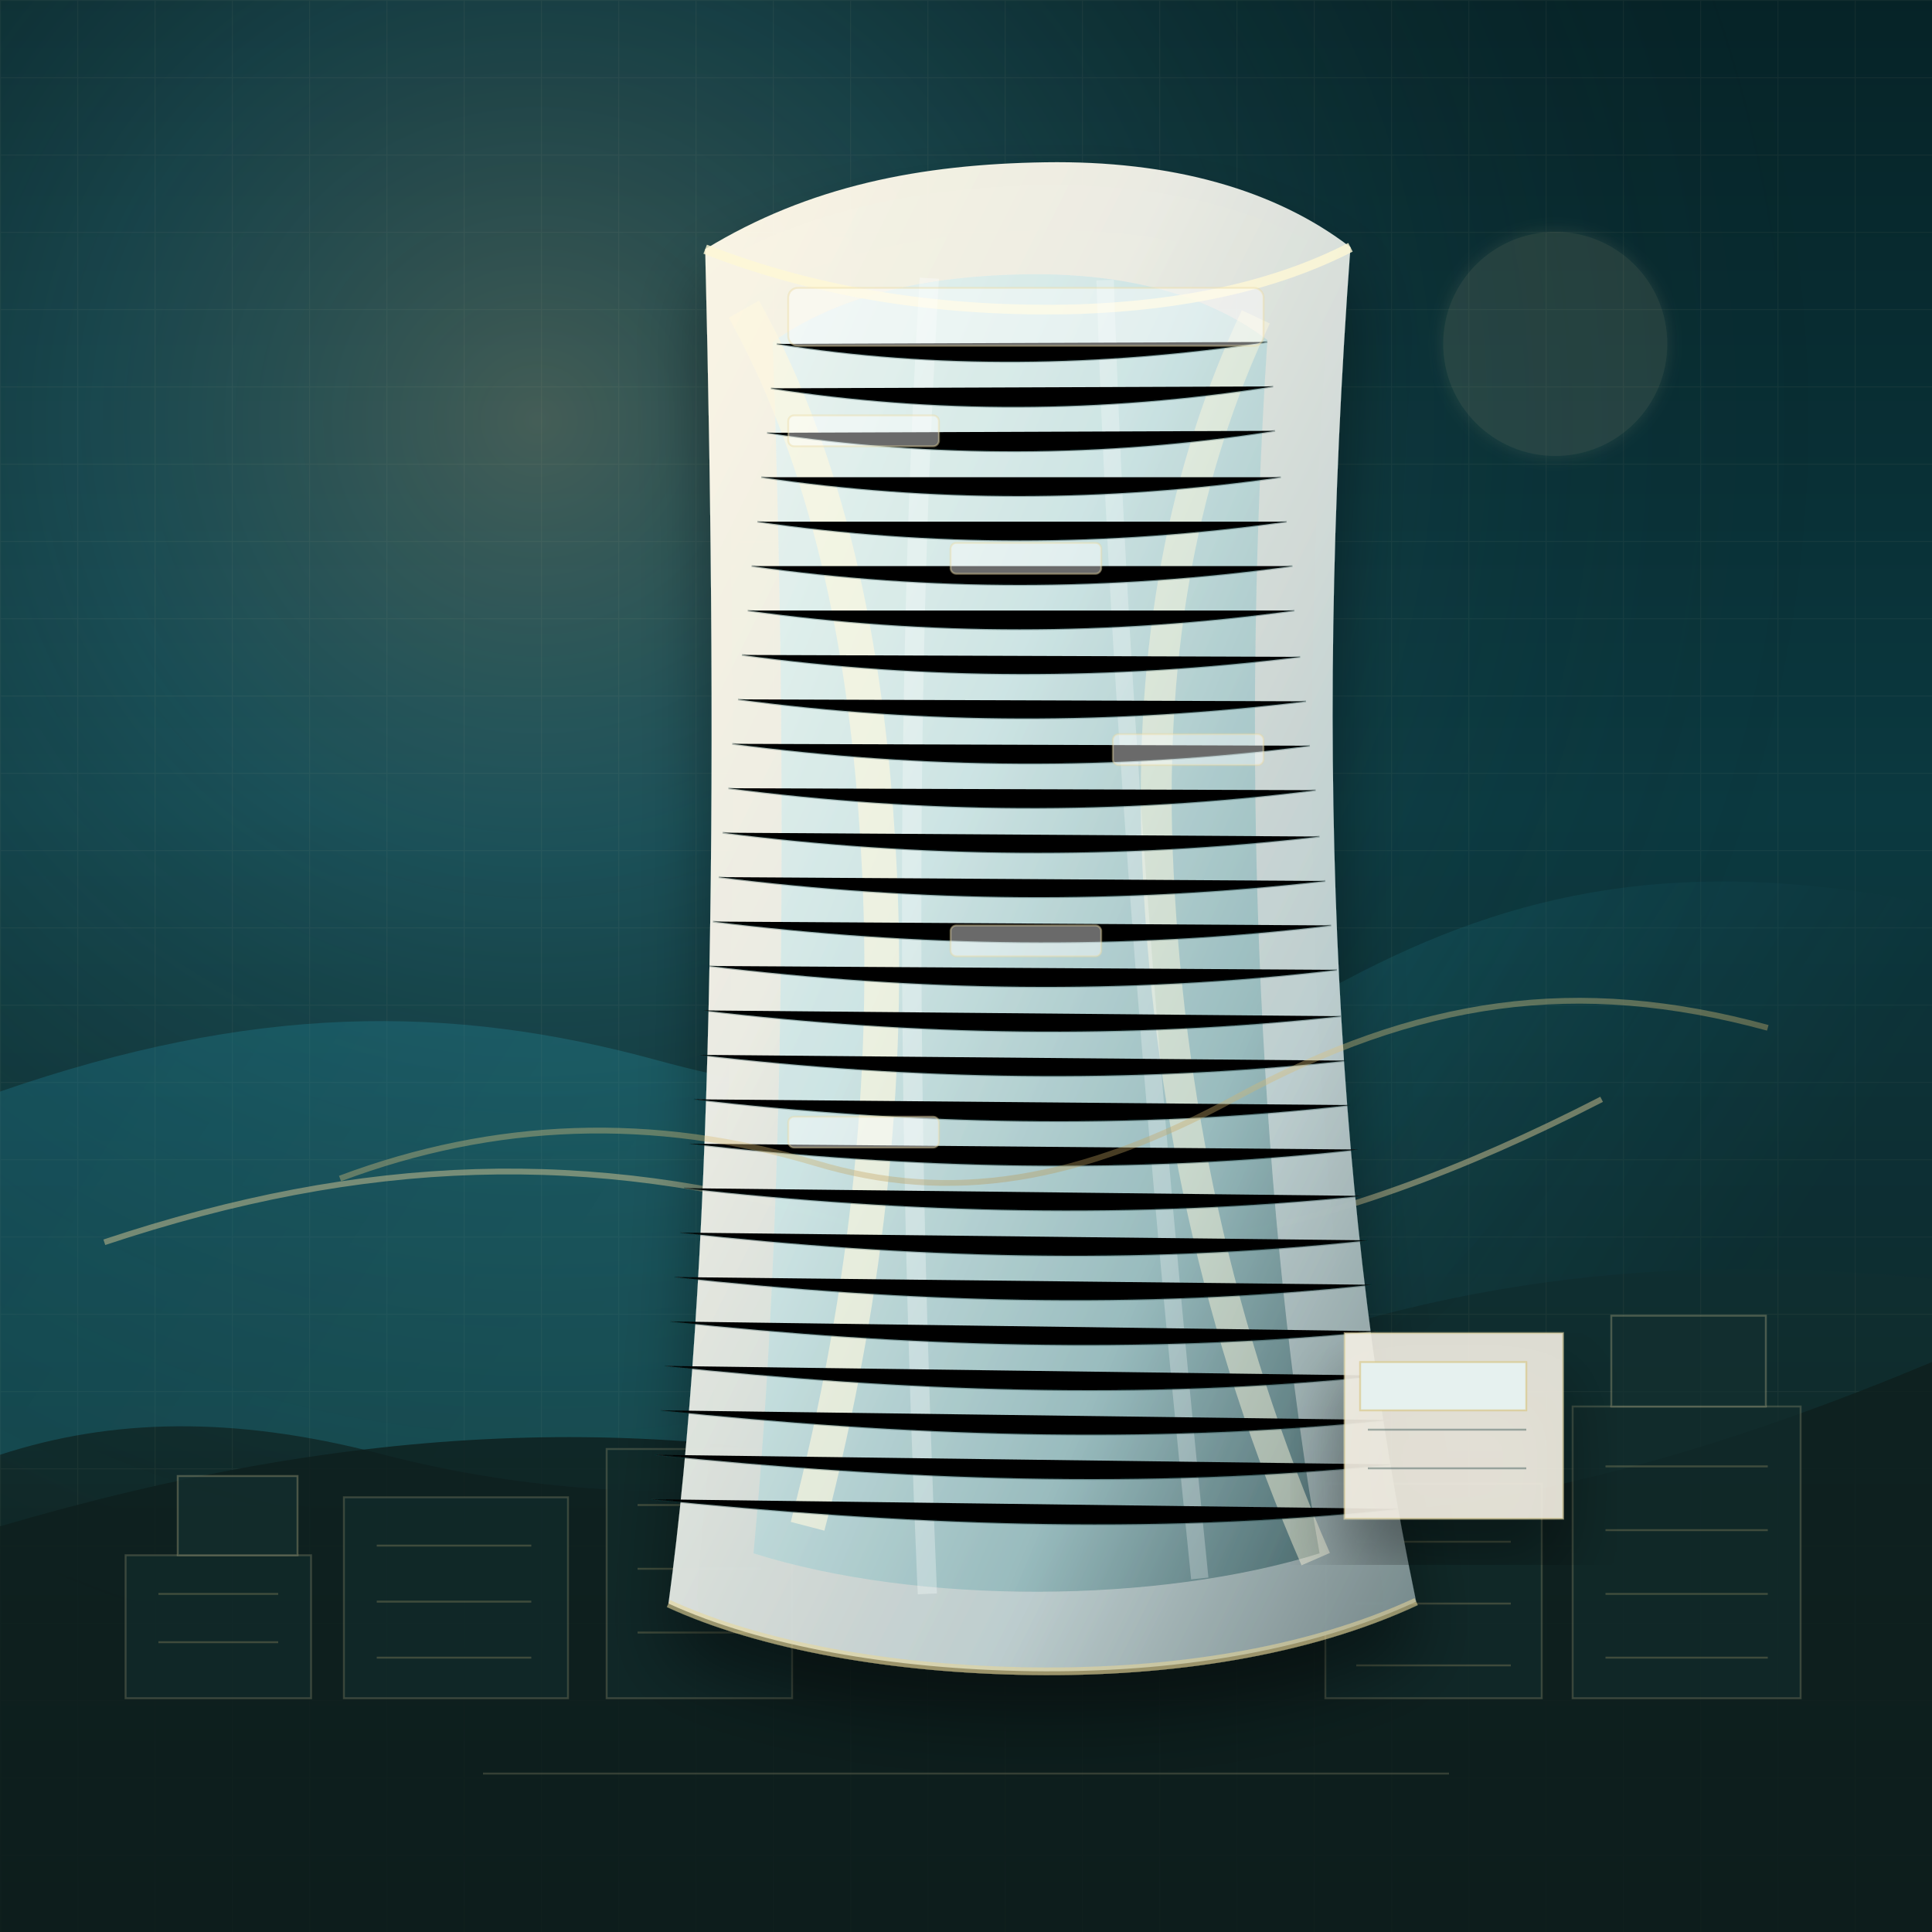
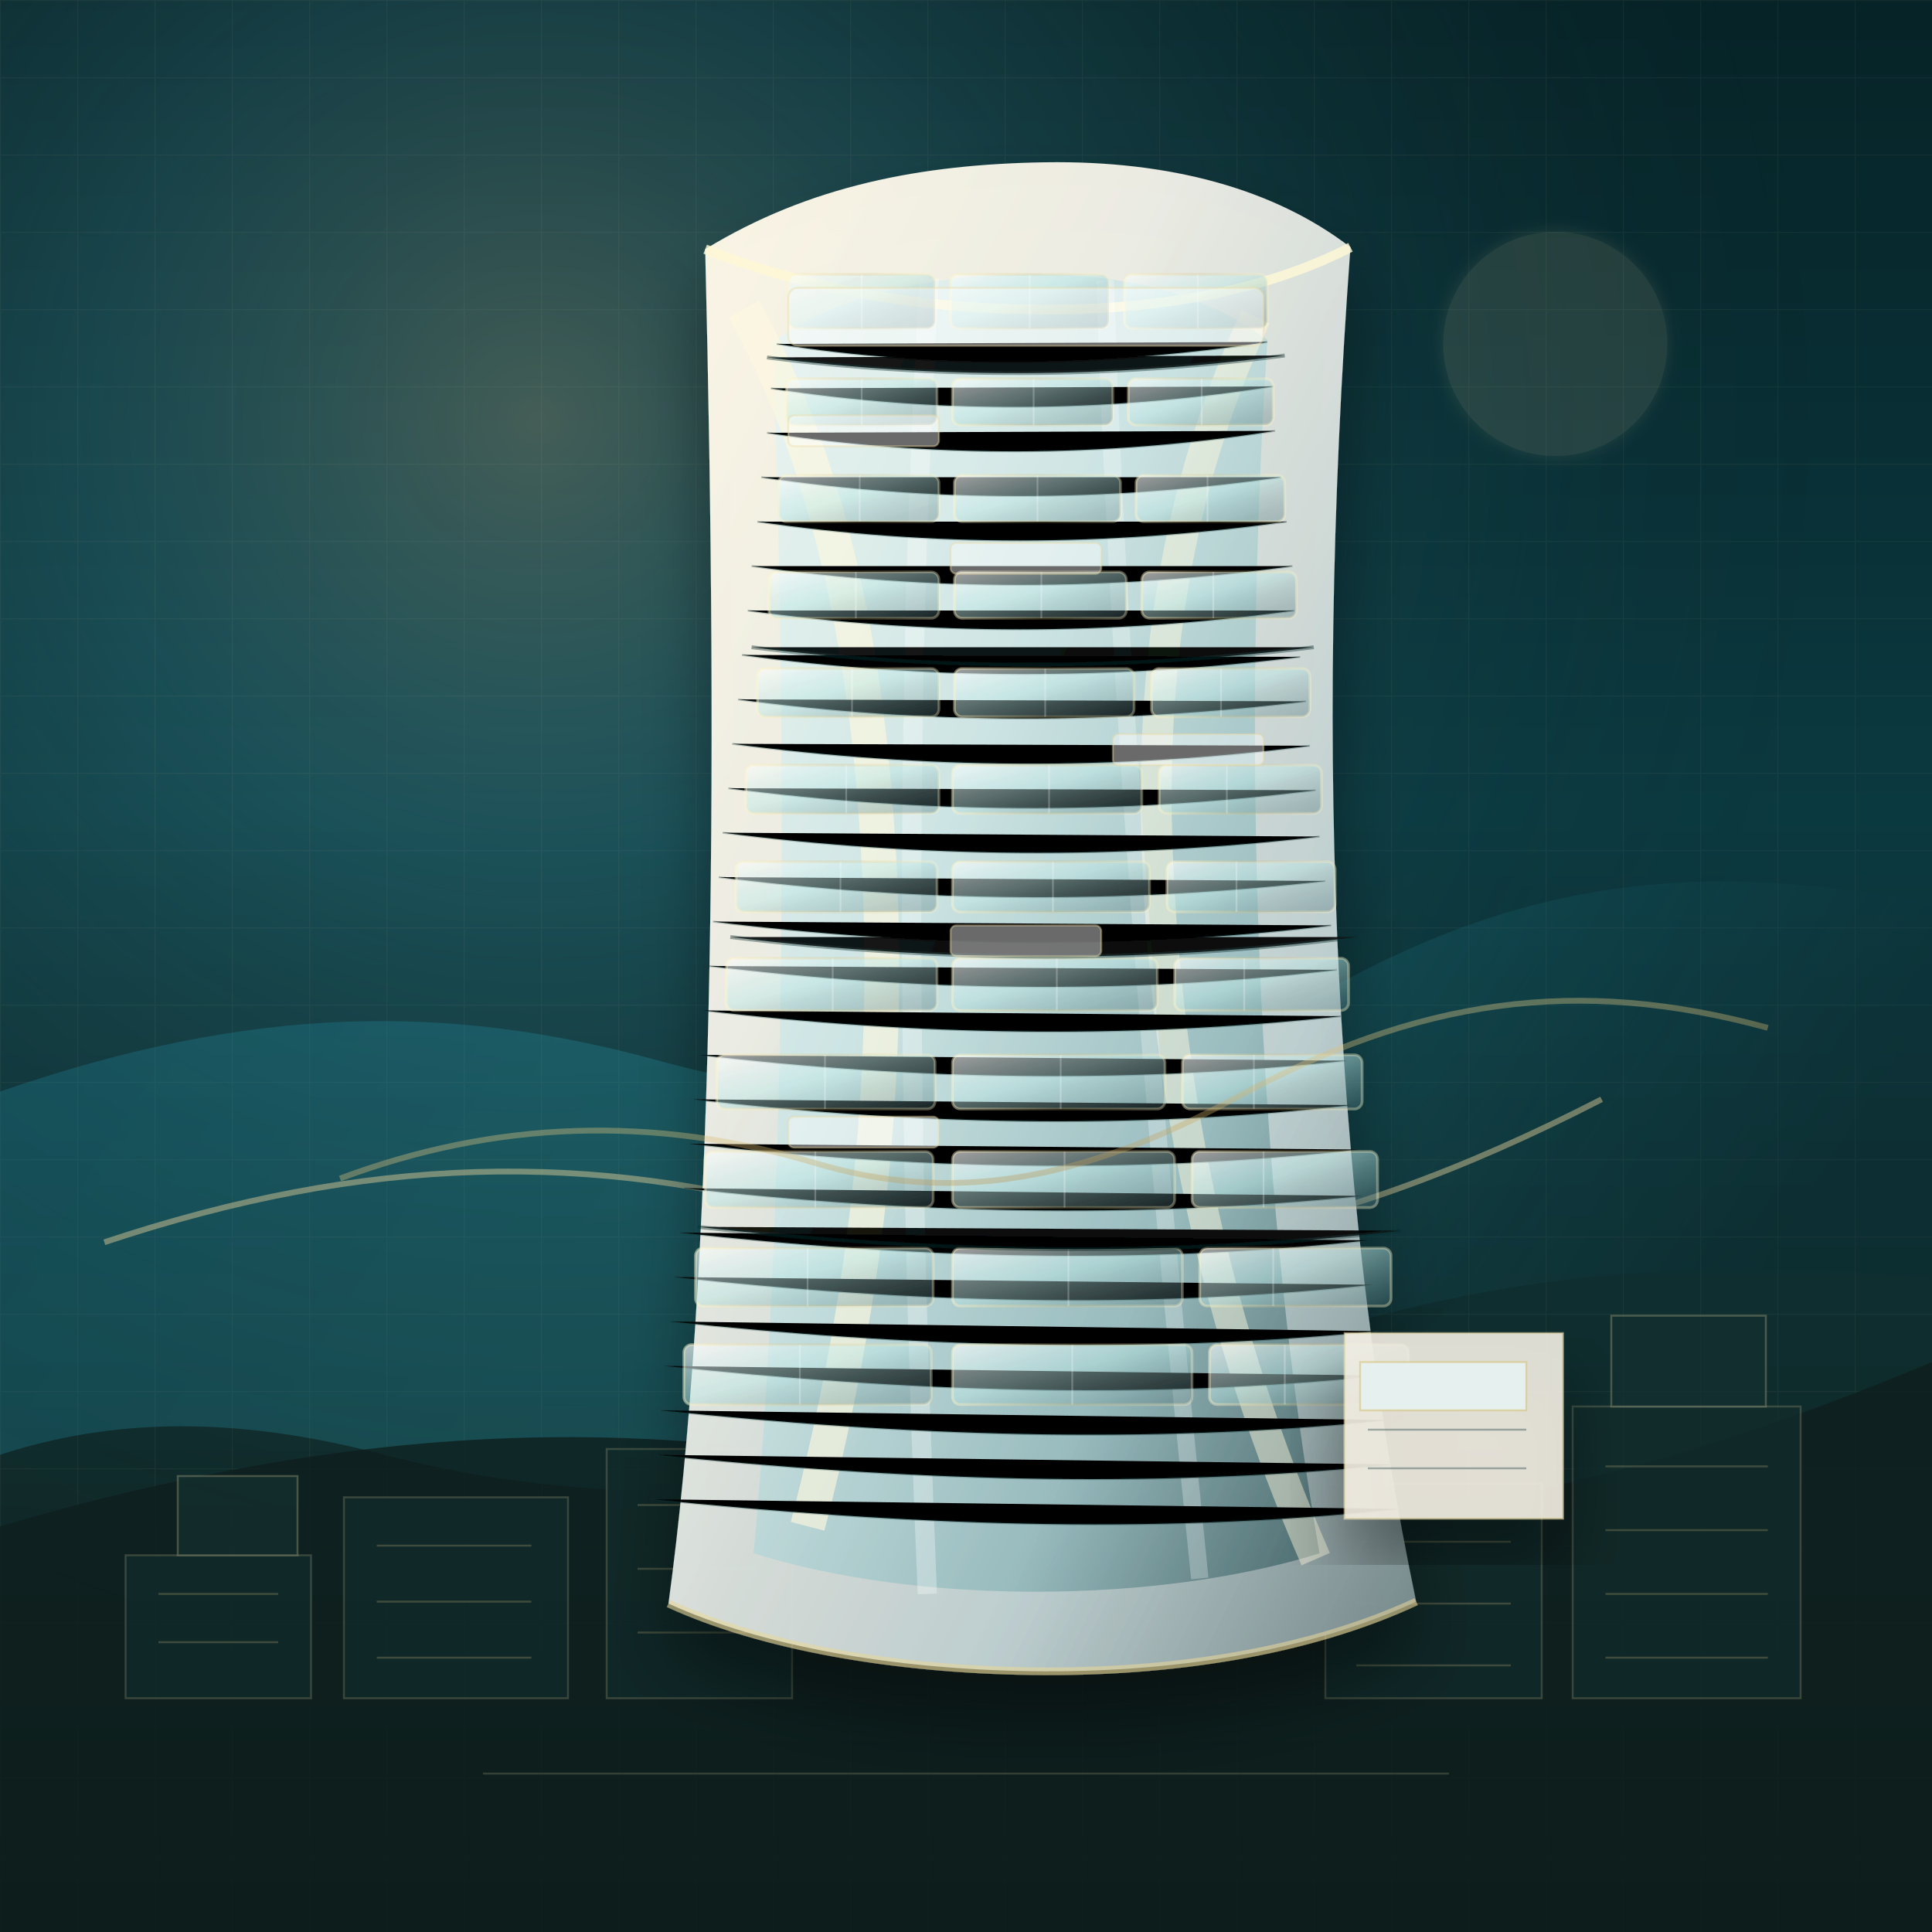
<svg xmlns="http://www.w3.org/2000/svg" viewBox="0 0 1000 1000" role="img" aria-labelledby="title desc">
  <defs>
    <linearGradient id="sky" x1="0" y1="0" x2="0" y2="1">
      <stop offset="0" stop-color="#062327" />
      <stop offset=".42" stop-color="#0b3940" />
      <stop offset=".76" stop-color="#102a2a" />
      <stop offset="1" stop-color="#0b1615" />
    </linearGradient>
    <radialGradient id="coastGlow" cx=".28" cy=".22" r=".68">
      <stop offset="0" stop-color="#fff2c3" stop-opacity=".24" />
      <stop offset=".34" stop-color="#6ecad7" stop-opacity=".16" />
      <stop offset="1" stop-color="#071312" stop-opacity="0" />
    </radialGradient>
    <linearGradient id="sea" x1="0" y1="0" x2="1" y2=".2">
      <stop offset="0" stop-color="#1f7e94" stop-opacity=".32" />
      <stop offset=".55" stop-color="#2aa6b7" stop-opacity=".26" />
      <stop offset="1" stop-color="#0a2830" stop-opacity=".18" />
    </linearGradient>
    <linearGradient id="glass" x1="0" y1="0" x2="1" y2="1">
      <stop offset="0" stop-color="#eaf7f6" />
      <stop offset=".38" stop-color="#c7e4e5" />
      <stop offset=".72" stop-color="#8fb7ba" />
      <stop offset="1" stop-color="#37595d" />
    </linearGradient>
    <linearGradient id="whiteShell" x1="0" y1="0" x2="1" y2="1">
      <stop offset="0" stop-color="#fff9e7" />
      <stop offset=".32" stop-color="#f0efe6" />
      <stop offset=".72" stop-color="#bfcfd0" />
      <stop offset="1" stop-color="#75888a" />
    </linearGradient>
    <linearGradient id="champagne" x1="0" y1="0" x2="1" y2="1">
      <stop offset="0" stop-color="#fff4bf" />
      <stop offset=".52" stop-color="#d9bd76" />
      <stop offset="1" stop-color="#8c6b32" />
+     </linearGradient>
+     <linearGradient id="unitGlass" x1="0" y1="0" x2="1" y2="1">
+       <stop offset="0" stop-color="#ffffff" stop-opacity=".68" />
+       <stop offset=".45" stop-color="#bde7e5" stop-opacity=".5" />
+       <stop offset="1" stop-color="#496c70" stop-opacity=".38" />
+     </linearGradient>
+     <linearGradient id="balconyEdge" x1="0" y1="0" x2="1" y2="0">
+       <stop offset="0" stop-color="#fff6c9" stop-opacity=".8" />
+       <stop offset=".52" stop-color="#d6bd77" stop-opacity=".45" />
+       <stop offset="1" stop-color="#fff6c9" stop-opacity=".62" />
    </linearGradient>
    <filter id="softShadow" x="-25%" y="-25%" width="150%" height="150%">
      <feDropShadow dx="0" dy="24" stdDeviation="18" flood-color="#020808" flood-opacity=".42" />
    </filter>
    <filter id="glow" x="-40%" y="-40%" width="180%" height="180%">
      <feGaussianBlur stdDeviation="4" result="blur" />
      <feMerge>
        <feMergeNode in="blur" />
        <feMergeNode in="SourceGraphic" />
      </feMerge>
    </filter>
    <pattern id="blueprint" width="40" height="40" patternUnits="userSpaceOnUse">
      <path d="M40 0H0v40" fill="none" stroke="#ead8a3" stroke-opacity=".055" stroke-width="1" />
    </pattern>
  </defs>
  <rect width="1000" height="1000" fill="url(#sky)" />
  <rect width="1000" height="1000" fill="url(#coastGlow)" />
  <rect width="1000" height="1000" fill="url(#blueprint)" />
  <path d="M0 565c130-45 232-46 341-16 143 39 247 15 356-42 87-46 174-65 303-39v194c-156-16-276 6-400 58-126 52-265 69-405 32-74-19-137-18-195 1z" fill="url(#sea)" />
  <path d="M54 643c135-45 252-48 377-12 128 37 254 12 398-62" fill="none" stroke="#e9d49a" stroke-opacity=".45" stroke-width="3" />
  <path d="M0 790c188-55 337-58 488-24 174 39 318 20 512-61v295H0z" fill="#0d1f1d" opacity=".82" />
  <g opacity=".7">
    <path d="M65 805h96v74H65zM178 775h116v104H178zM314 750h96v129H314zM686 768h112v111H686zM814 728h118v151H814z" fill="#112b2b" stroke="#ead8a3" stroke-opacity=".28" />
    <path d="M82 825h62M82 850h62M195 800h80M195 829h80M195 858h80M330 779h64M330 812h64M330 845h64M702 798h80M702 830h80M702 862h80M831 759h84M831 792h84M831 825h84M831 858h84" stroke="#d8c482" stroke-opacity=".34" />
    <path d="M92 764h62v41H92zM834 681h80v47H834z" fill="#142f2f" stroke="#ead8a3" stroke-opacity=".38" />
  </g>
  <g filter="url(#softShadow)">
    <path d="M346 830C369 661 372 413 365 129c54-33 112-44 176-45 65-1 119 14 158 44-20 270-7 505 34 701-56 26-127 37-199 36-72-1-140-13-188-35z" fill="url(#whiteShell)" opacity=".98" />
    <path d="M390 804c16-169 18-398 10-627 35-25 81-34 129-35 50-1 94 9 127 34-15 230-3 457 27 628-83 26-207 27-293 0z" fill="url(#glass)" opacity=".78" />
    <path d="M365 129c59 23 124 33 194 31 54-2 101-12 140-32" fill="none" stroke="#fff8d5" stroke-opacity=".8" stroke-width="5" />
    <path d="M346 830c48 22 116 34 188 35 72 1 143-10 199-36" fill="none" stroke="#e8d79a" stroke-opacity=".56" stroke-width="4" />
    <path d="M385 160c39 70 62 160 69 270 8 118-4 237-36 360" fill="none" stroke="#fff8df" stroke-opacity=".62" stroke-width="18" />
    <path d="M650 164c-37 78-55 170-51 277 5 127 31 249 82 366" fill="none" stroke="#fff7dc" stroke-opacity=".46" stroke-width="16" />
    <path d="M481 144c-12 201-12 424-1 681" fill="none" stroke="#ffffff" stroke-opacity=".3" stroke-width="10" />
    <path d="M572 145c6 189 22 408 49 672" fill="none" stroke="#ffffff" stroke-opacity=".26" stroke-width="9" />
    <g stroke="#123234" stroke-opacity=".28" stroke-width="1">
      <path d="M402 178c82 13 167 12 254-1" />
      <path d="M399 201c84 13 171 13 260-1" />
      <path d="M397 224c85 13 174 13 263-1" />
      <path d="M394 247c88 13 178 13 269 0" />
      <path d="M392 270c90 13 181 13 274 0" />
      <path d="M389 293c92 13 185 13 280 0" />
      <path d="M387 316c93 13 188 13 283 0" />
      <path d="M384 339c95 13 191 13 289 1" />
      <path d="M382 362c97 13 195 13 294 1" />
      <path d="M379 385c99 13 198 14 299 1" />
      <path d="M377 408c101 13 201 14 304 1" />
      <path d="M374 431c102 13 205 14 309 2" />
      <path d="M372 454c104 13 208 14 314 2" />
      <path d="M369 477c106 13 212 15 320 2" />
      <path d="M367 500c108 13 215 15 325 2" />
      <path d="M364 523c110 13 219 15 330 3" />
      <path d="M362 546c111 13 222 15 335 3" />
      <path d="M359 569c113 13 226 16 340 3" />
      <path d="M357 592c115 13 229 16 346 3" />
      <path d="M354 615c117 13 233 16 351 4" />
      <path d="M352 638c118 13 236 17 356 4" />
      <path d="M349 661c120 13 240 17 361 4" />
      <path d="M347 684c122 13 243 17 366 5" />
      <path d="M344 707c124 13 247 18 371 5" />
      <path d="M342 730c125 13 250 18 377 5" />
      <path d="M339 753c127 13 254 18 382 5" />
      <path d="M337 776c129 13 257 19 387 5" />
    </g>
+     <g id="apartment-window-stack" opacity=".92">
+       <g fill="url(#unitGlass)" stroke="url(#balconyEdge)" stroke-opacity=".58" stroke-width="1.4">
+         <rect x="408" y="142" width="76" height="28" rx="4" />
+         <rect x="492" y="142" width="82" height="28" rx="4" />
+         <rect x="582" y="142" width="74" height="28" rx="4" />
+         <rect x="407" y="196" width="78" height="24" rx="4" />
+         <rect x="493" y="196" width="83" height="24" rx="4" />
+         <rect x="584" y="196" width="75" height="24" rx="4" />
+         <rect x="403" y="246" width="83" height="24" rx="4" />
+         <rect x="494" y="246" width="86" height="24" rx="4" />
+         <rect x="588" y="246" width="77" height="24" rx="4" />
+         <rect x="398" y="296" width="88" height="24" rx="4" />
+         <rect x="494" y="296" width="89" height="24" rx="4" />
+         <rect x="591" y="296" width="80" height="24" rx="4" />
+         <rect x="392" y="346" width="94" height="25" rx="4" />
+         <rect x="494" y="346" width="93" height="25" rx="4" />
+         <rect x="596" y="346" width="82" height="25" rx="4" />
+         <rect x="386" y="396" width="100" height="25" rx="4" />
+         <rect x="493" y="396" width="98" height="25" rx="4" />
+         <rect x="600" y="396" width="84" height="25" rx="4" />
+         <rect x="381" y="446" width="104" height="26" rx="4" />
+         <rect x="493" y="446" width="102" height="26" rx="4" />
+         <rect x="604" y="446" width="87" height="26" rx="4" />
+         <rect x="376" y="496" width="109" height="27" rx="4" />
+         <rect x="493" y="496" width="106" height="27" rx="4" />
+         <rect x="608" y="496" width="90" height="27" rx="4" />
+         <rect x="371" y="546" width="113" height="28" rx="4" />
+         <rect x="493" y="546" width="110" height="28" rx="4" />
+         <rect x="612" y="546" width="93" height="28" rx="4" />
+         <rect x="365" y="596" width="118" height="29" rx="4" />
+         <rect x="493" y="596" width="115" height="29" rx="4" />
+         <rect x="617" y="596" width="96" height="29" rx="4" />
+         <rect x="360" y="646" width="123" height="30" rx="4" />
+         <rect x="493" y="646" width="119" height="30" rx="4" />
+         <rect x="621" y="646" width="99" height="30" rx="4" />
+         <rect x="354" y="696" width="128" height="31" rx="4" />
+         <rect x="493" y="696" width="124" height="31" rx="4" />
+         <rect x="626" y="696" width="103" height="31" rx="4" />
+       </g>
+       <g stroke="#ffffff" stroke-opacity=".28" stroke-width=".9">
+         <path d="M446 142v28M533 142v28M620 142v28M446 196v24M535 196v24M622 196v24" />
+         <path d="M445 246v24M537 246v24M625 246v24M443 296v24M539 296v24M628 296v24" />
+         <path d="M441 346v25M541 346v25M632 346v25M438 396v25M543 396v25M635 396v25" />
+         <path d="M435 446v26M545 446v26M640 446v26M431 496v27M547 496v27M644 496v27" />
+         <path d="M427 546v28M549 546v28M649 546v28M422 596v29M551 596v29M654 596v29" />
+         <path d="M418 646v30M553 646v30M659 646v30M414 696v31M555 696v31M665 696v31" />
+       </g>
+       <g stroke="#0f2c2d" stroke-opacity=".44" stroke-width="2">
+         <path d="M397 185c86 11 177 11 268-1" />
+         <path d="M389 335c96 12 193 12 291 0" />
+         <path d="M378 485c108 13 216 14 324 0" />
+         <path d="M361 635c124 14 245 16 364 2" />
+       </g>
+     </g>
    <g fill="#ffffff" opacity=".42">
      <rect x="408" y="149" width="246" height="30" rx="5" />
      <rect x="408" y="215" width="78" height="16" rx="3" />
      <rect x="492" y="281" width="78" height="16" rx="3" />
      <rect x="576" y="380" width="78" height="16" rx="3" />
      <rect x="492" y="479" width="78" height="16" rx="3" />
      <rect x="408" y="578" width="78" height="16" rx="3" />
    </g>
    <g stroke="#ead8a3" stroke-opacity=".42" stroke-width="1">
      <rect x="408" y="149" width="246" height="30" rx="5" fill="none" />
      <rect x="408" y="215" width="78" height="16" rx="3" fill="none" />
      <rect x="492" y="281" width="78" height="16" rx="3" fill="none" />
      <rect x="576" y="380" width="78" height="16" rx="3" fill="none" />
      <rect x="492" y="479" width="78" height="16" rx="3" fill="none" />
      <rect x="408" y="578" width="78" height="16" rx="3" fill="none" />
    </g>
  </g>
  <g filter="url(#softShadow)">
    <path d="M696 690h113v96H696z" fill="#f3f0e3" opacity=".9" stroke="#ead8a3" stroke-opacity=".6" />
    <path d="M704 705h86v25H704z" fill="#e6f1ef" stroke="#d5bf74" stroke-opacity=".55" />
    <path d="M708 740h82M708 760h82" stroke="#103337" stroke-opacity=".35" />
  </g>
  <path d="M176 610c80-30 162-33 246-8 70 21 137 10 218-34 94-51 176-63 275-36" fill="none" stroke="url(#champagne)" stroke-opacity=".38" stroke-width="3" />
  <circle cx="805" cy="178" r="58" fill="#ead8a3" opacity=".12" filter="url(#glow)" />
  <path d="M250 918h500" stroke="#ead8a3" stroke-opacity=".18" />
</svg>
